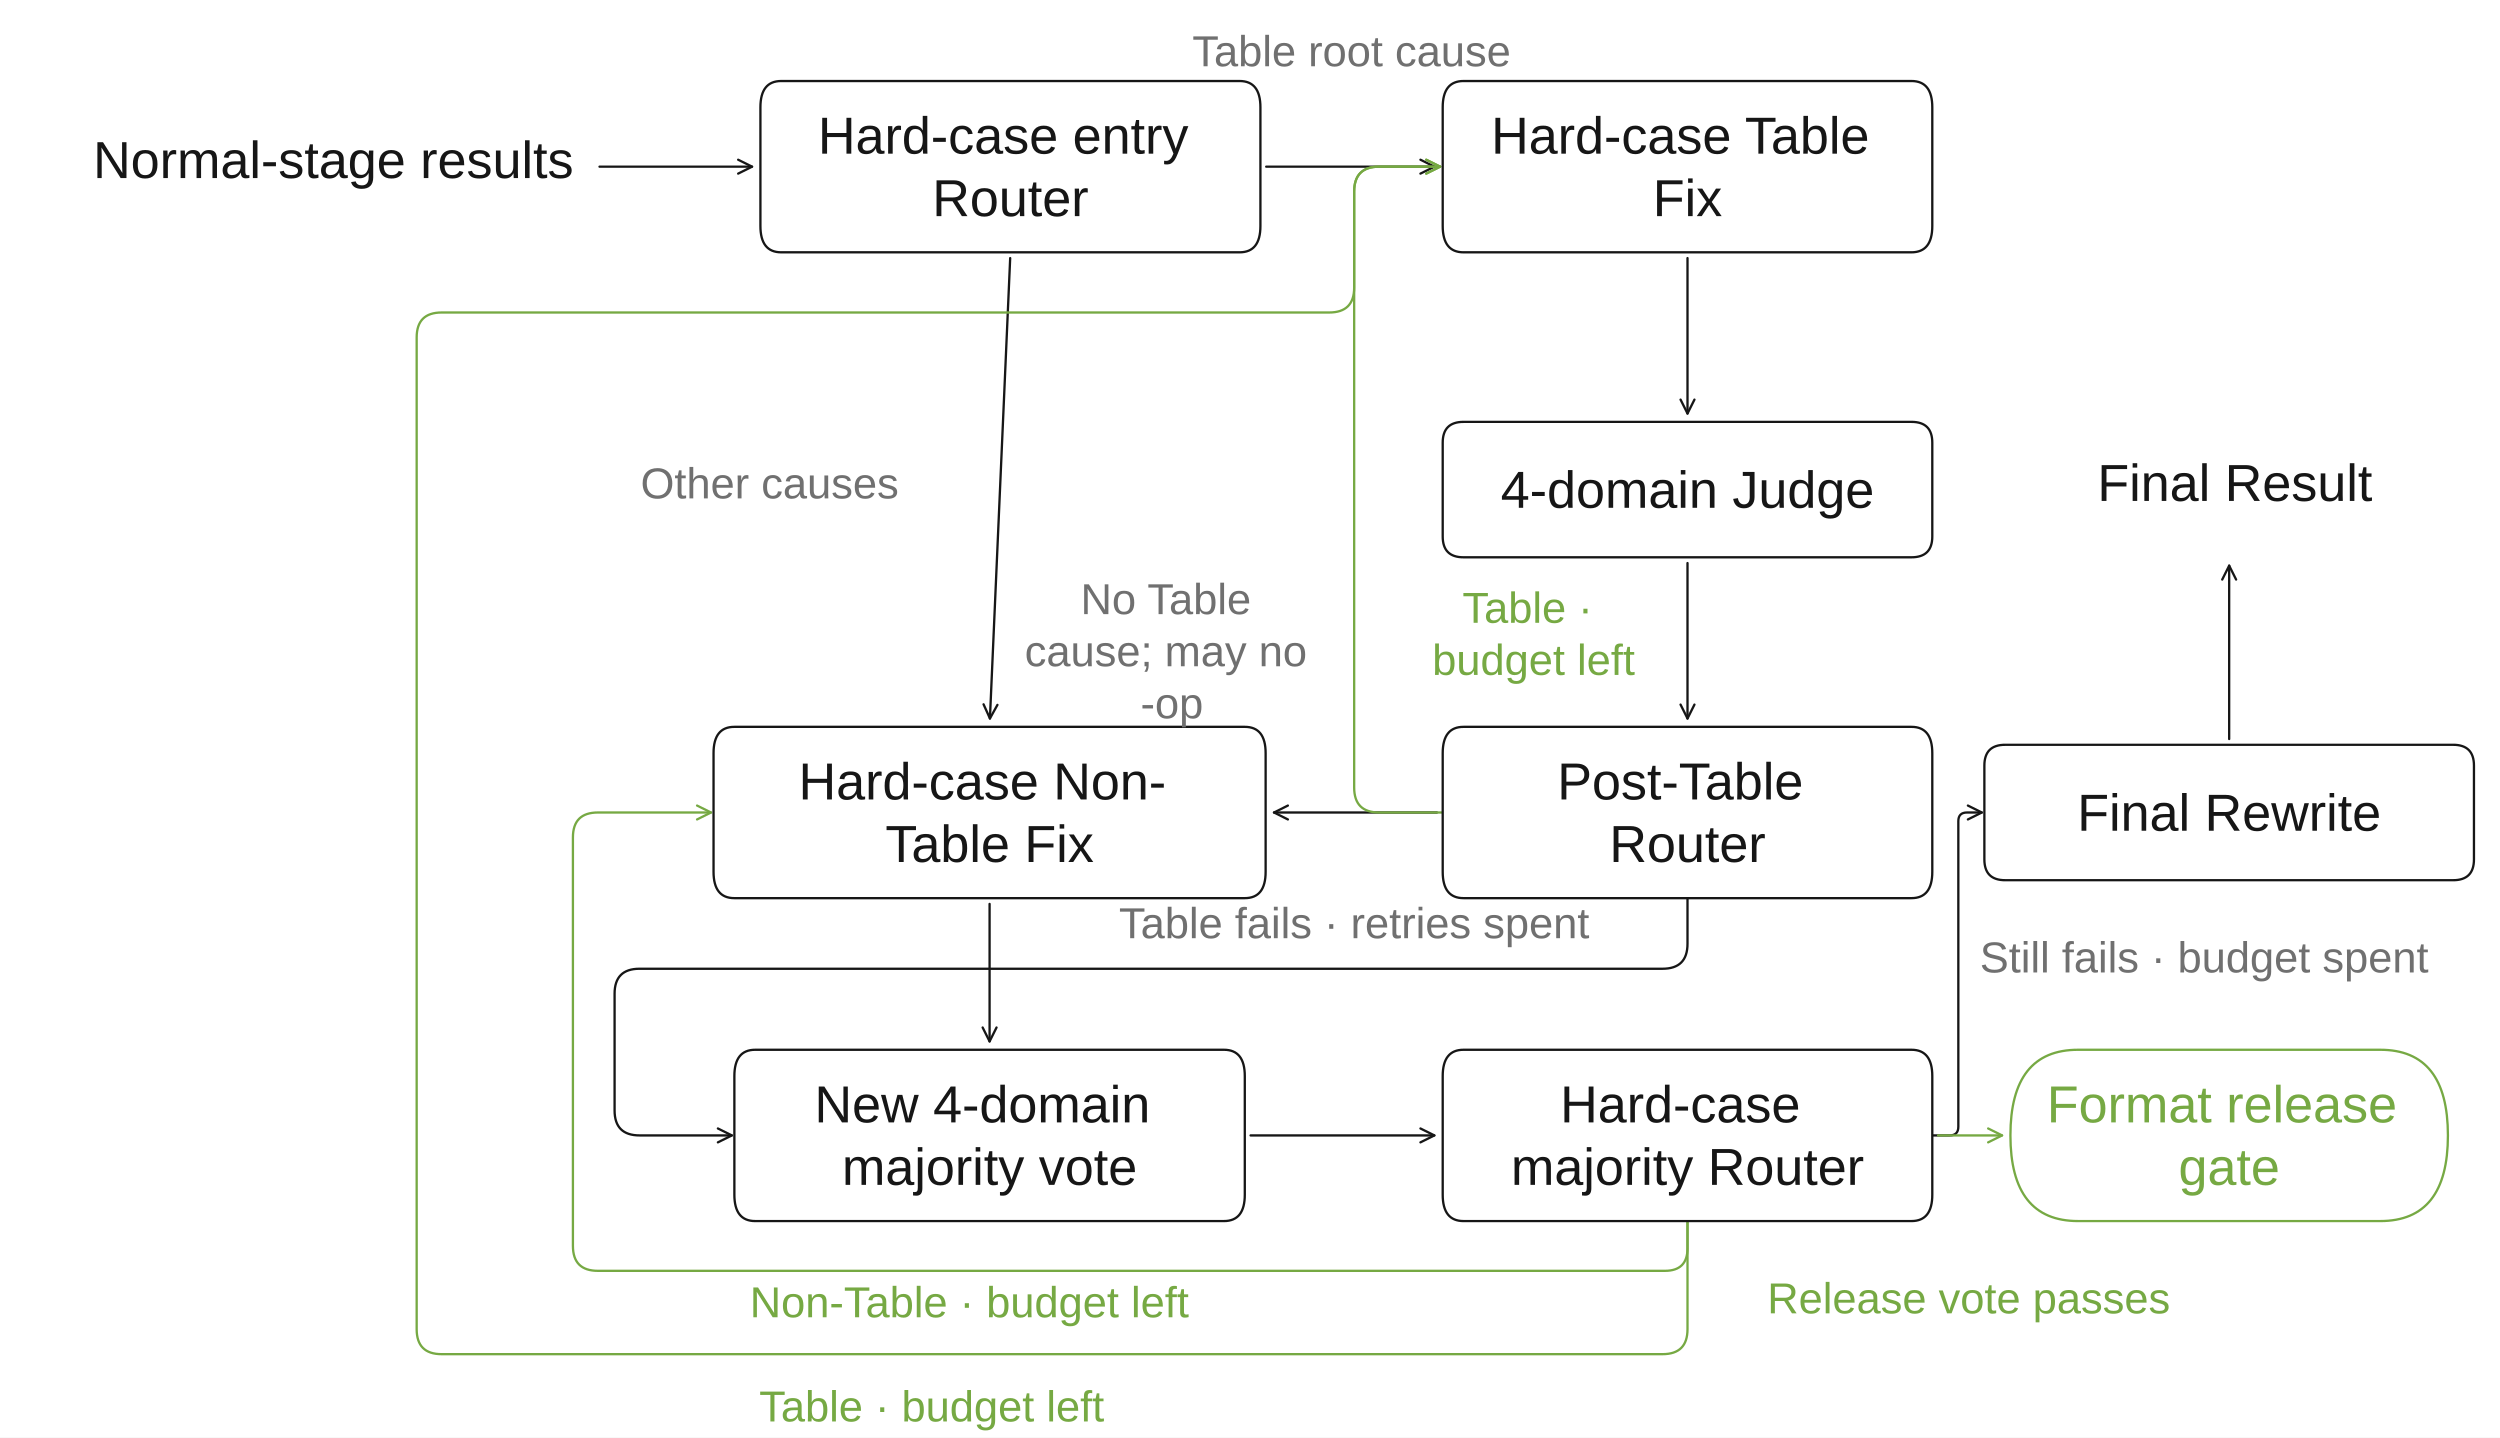
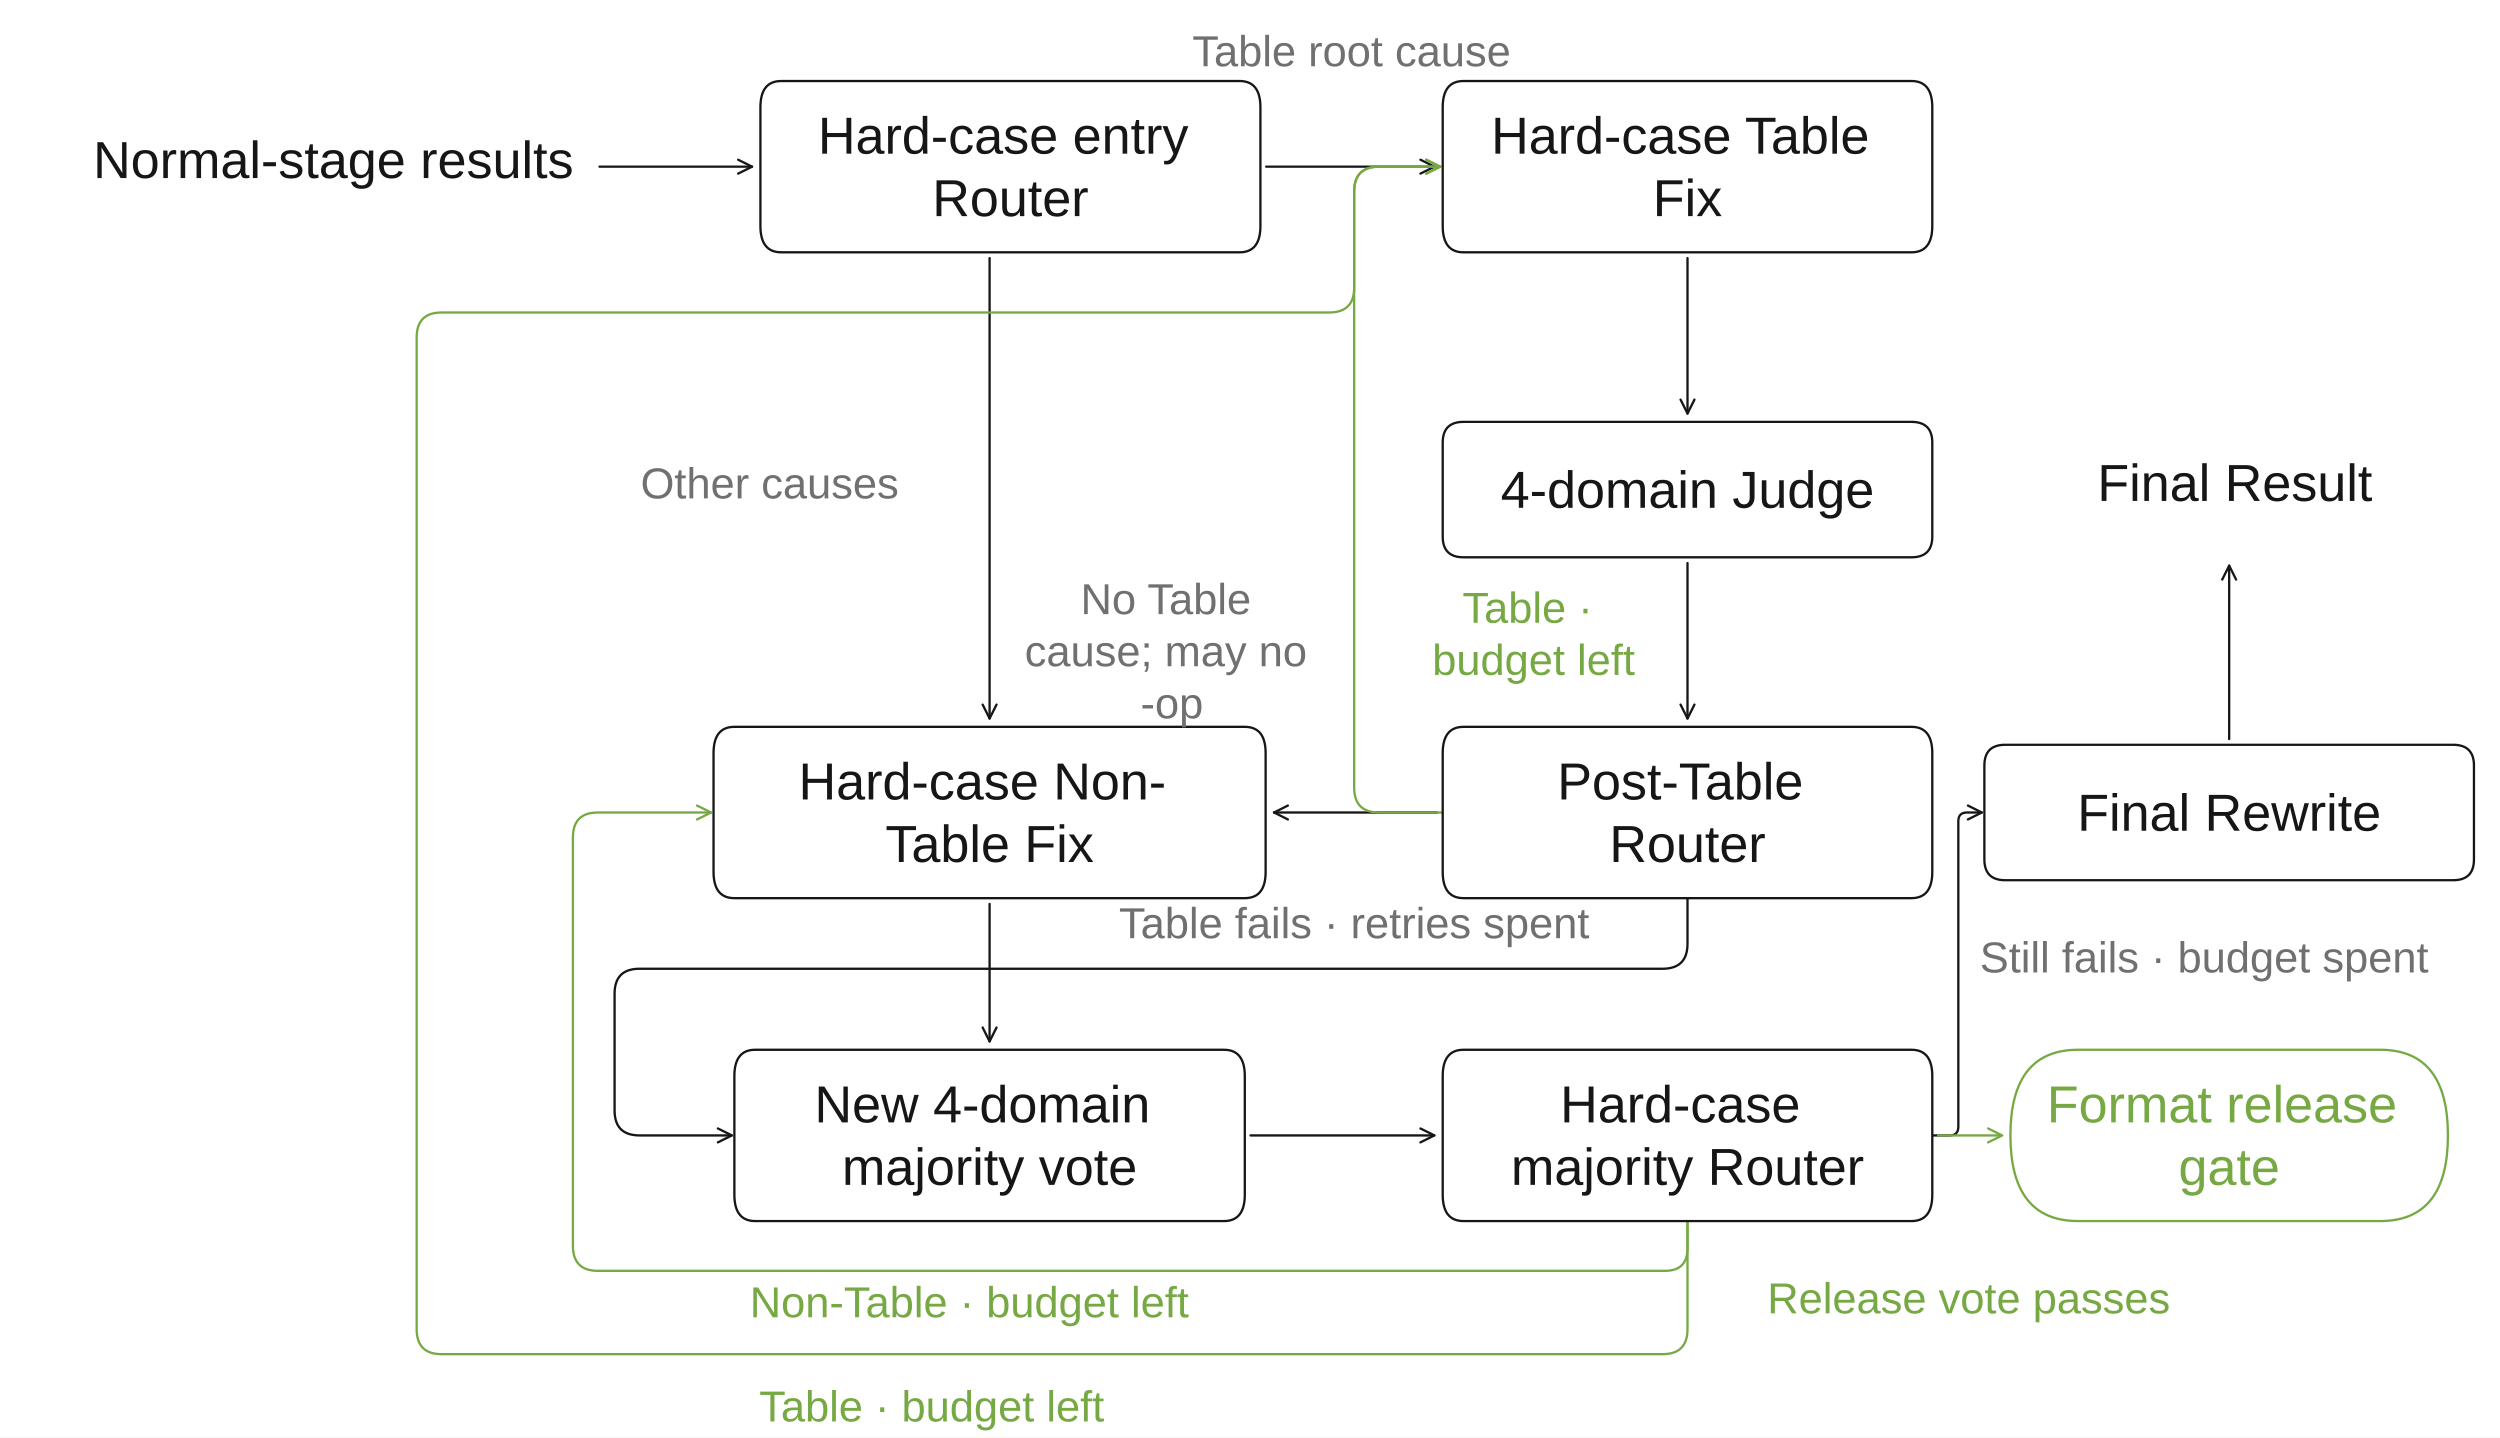
<svg xmlns="http://www.w3.org/2000/svg" width="864pt" height="496.8pt" viewBox="0 0 864 496.8" version="1.1" lang="en">
  <defs>
    <style type="text/css">*{stroke-linejoin: round; stroke-linecap: butt}</style>
  </defs>
  <g id="figure_1">
    <g id="patch_1">
      <path d="M 0 496.8  L 864 496.8  L 864 0  L 0 0  z " style="fill: #ffffff" />
    </g>
    <g id="axes_1">
      <g id="patch_2">
        <path d="M 207.2 57.6  Q 234.001 57.6 259.907 57.6  " clip-path="url(#pbb9af8949f)" style="fill: none; stroke: #161616; stroke-width: 0.8; stroke-linecap: round" />
        <path d="M 255.107 55.2  L 259.907 57.6  L 255.107 60  " clip-path="url(#pbb9af8949f)" style="fill: none; stroke: #161616; stroke-width: 0.8; stroke-linecap: round" />
      </g>
      <g id="patch_3">
        <path d="M 437.603 57.6  Q 467.102 57.6 495.706 57.6  " clip-path="url(#pbb9af8949f)" style="fill: none; stroke: #161616; stroke-width: 0.8; stroke-linecap: round" />
        <path d="M 490.906 55.2  L 495.706 57.6  L 490.906 60  " clip-path="url(#pbb9af8949f)" style="fill: none; stroke: #161616; stroke-width: 0.8; stroke-linecap: round" />
      </g>
      <g id="patch_4">
-         <path d="M 349.118 89.2  Q 345.6 169.201 342.118 248.308  " clip-path="url(#pbb9af8949f)" style="fill: none; stroke: #161616; stroke-width: 0.8; stroke-linecap: round" />
-         <path d="M 344.712 243.61  L 342.118 248.308  L 339.916 243.414  " clip-path="url(#pbb9af8949f)" style="fill: none; stroke: #161616; stroke-width: 0.8; stroke-linecap: round" />
+         <path data-axis="vertical" d="M 342 89.2  Q 342 169.201 342 248.308  " clip-path="url(#pbb9af8949f)" style="fill: none; stroke: #161616; stroke-width: 0.8; stroke-linecap: round" />
+         <path d="M 344.4 243.508  L 342 248.308  L 339.6 243.508  " clip-path="url(#pbb9af8949f)" style="fill: none; stroke: #161616; stroke-width: 0.8; stroke-linecap: round" />
      </g>
      <g id="patch_5">
        <path d="M 583.2 89.197  Q 583.2 113.4 583.2 142.908  " clip-path="url(#pbb9af8949f)" style="fill: none; stroke: #161616; stroke-width: 0.8; stroke-linecap: round" />
        <path d="M 585.6 138.108  L 583.2 142.908  L 580.8 138.108  " clip-path="url(#pbb9af8949f)" style="fill: none; stroke: #161616; stroke-width: 0.8; stroke-linecap: round" />
      </g>
      <g id="patch_6">
        <path d="M 583.2 194.597  Q 583.2 225 583.2 248.308  " clip-path="url(#pbb9af8949f)" style="fill: none; stroke: #161616; stroke-width: 0.8; stroke-linecap: round" />
        <path d="M 585.6 243.508  L 583.2 248.308  L 580.8 243.508  " clip-path="url(#pbb9af8949f)" style="fill: none; stroke: #161616; stroke-width: 0.8; stroke-linecap: round" />
      </g>
      <g id="patch_7">
        <path d="M 496.602 280.8  Q 468 280.8 440.293 280.8  " clip-path="url(#pbb9af8949f)" style="fill: none; stroke: #161616; stroke-width: 0.8; stroke-linecap: round" />
        <path d="M 445.093 283.2  L 440.293 280.8  L 445.093 278.4  " clip-path="url(#pbb9af8949f)" style="fill: none; stroke: #161616; stroke-width: 0.8; stroke-linecap: round" />
      </g>
      <g id="patch_8">
        <path d="M 583.2 310.4  L 583.2 326.16  Q 583.2 334.8 574.56 334.8  L 221.04 334.8  Q 212.4 334.8 212.4 343.44  L 212.4 383.76  Q 212.4 392.4 221.04 392.4  L 252.906 392.4  " clip-path="url(#pbb9af8949f)" style="fill: none; stroke: #161616; stroke-width: 0.8; stroke-linecap: round" />
        <path d="M 248.106 390  L 252.906 392.4  L 248.106 394.8  " clip-path="url(#pbb9af8949f)" style="fill: none; stroke: #161616; stroke-width: 0.8; stroke-linecap: round" />
      </g>
      <g id="patch_9">
        <path d="M 342 312.397  Q 342 336.6 342 359.908  " clip-path="url(#pbb9af8949f)" style="fill: none; stroke: #161616; stroke-width: 0.8; stroke-linecap: round" />
        <path d="M 344.4 355.108  L 342 359.908  L 339.6 355.108  " clip-path="url(#pbb9af8949f)" style="fill: none; stroke: #161616; stroke-width: 0.8; stroke-linecap: round" />
      </g>
      <g id="patch_10">
        <path d="M 432.2 392.4  Q 464.401 392.4 495.708 392.4  " clip-path="url(#pbb9af8949f)" style="fill: none; stroke: #161616; stroke-width: 0.8; stroke-linecap: round" />
        <path d="M 490.908 390  L 495.708 392.4  L 490.908 394.8  " clip-path="url(#pbb9af8949f)" style="fill: none; stroke: #161616; stroke-width: 0.8; stroke-linecap: round" />
      </g>
      <g id="patch_11">
        <path d="M 667.8 392.4  L 673.8 392.4  Q 676.8 392.4 676.8 389.4  L 676.8 283.8  Q 676.8 280.8 679.8 280.8  L 684.906 280.8  " clip-path="url(#pbb9af8949f)" style="fill: none; stroke: #161616; stroke-width: 0.8; stroke-linecap: round" />
        <path d="M 680.106 278.4  L 684.906 280.8  L 680.106 283.2  " clip-path="url(#pbb9af8949f)" style="fill: none; stroke: #161616; stroke-width: 0.8; stroke-linecap: round" />
      </g>
      <g id="patch_12">
        <path d="M 770.4 255.403  Q 770.4 225 770.4 195.492  " clip-path="url(#pbb9af8949f)" style="fill: none; stroke: #161616; stroke-width: 0.8; stroke-linecap: round" />
        <path d="M 768 200.292  L 770.4 195.492  L 772.8 200.292  " clip-path="url(#pbb9af8949f)" style="fill: none; stroke: #161616; stroke-width: 0.8; stroke-linecap: round" />
      </g>
      <g id="patch_13">
        <path d="M 669.801 392.4  Q 681.301 392.4 691.907 392.4  " clip-path="url(#pbb9af8949f)" style="fill: none; stroke: #76a943; stroke-width: 0.8; stroke-linecap: round" />
        <path d="M 687.107 390  L 691.907 392.4  L 687.107 394.8  " clip-path="url(#pbb9af8949f)" style="fill: none; stroke: #76a943; stroke-width: 0.8; stroke-linecap: round" />
      </g>
      <g id="patch_14">
        <path d="M 498.6 280.8  L 476.64 280.8  Q 468 280.8 468 272.16  L 468 66.24  Q 468 57.6 476.64 57.6  L 497.706 57.6  " clip-path="url(#pbb9af8949f)" style="fill: none; stroke: #76a943; stroke-width: 0.8; stroke-linecap: round" />
        <path d="M 492.906 55.2  L 497.706 57.6  L 492.906 60  " clip-path="url(#pbb9af8949f)" style="fill: none; stroke: #76a943; stroke-width: 0.8; stroke-linecap: round" />
      </g>
      <g id="patch_15">
        <path d="M 583.2 422  L 583.2 459.36  Q 583.2 468 574.56 468  L 152.64 468  Q 144 468 144 459.36  L 144 116.64  Q 144 108 152.64 108  L 459.36 108  Q 468 108 468 99.36  L 468 66.24  Q 468 57.6 476.64 57.6  L 497.706 57.6  " clip-path="url(#pbb9af8949f)" style="fill: none; stroke: #76a943; stroke-width: 0.8; stroke-linecap: round" />
        <path d="M 492.906 55.2  L 497.706 57.6  L 492.906 60  " clip-path="url(#pbb9af8949f)" style="fill: none; stroke: #76a943; stroke-width: 0.8; stroke-linecap: round" />
      </g>
      <g id="patch_16">
        <path d="M 583.2 422  L 583.2 431.4  Q 583.2 439.2 575.4 439.2  L 206.64 439.2  Q 198 439.2 198 430.56  L 198 289.44  Q 198 280.8 206.64 280.8  L 245.706 280.8  " clip-path="url(#pbb9af8949f)" style="fill: none; stroke: #76a943; stroke-width: 0.8; stroke-linecap: round" />
        <path d="M 240.906 278.4  L 245.706 280.8  L 240.906 283.2  " clip-path="url(#pbb9af8949f)" style="fill: none; stroke: #76a943; stroke-width: 0.8; stroke-linecap: round" />
      </g>
      <g id="patch_17">
        <path d="M 270 28  L 428.4 28  Q 435.6 28 435.6 37.108  L 435.6 78.092  Q 435.6 87.2 428.4 87.2  L 270 87.2  Q 262.8 87.2 262.8 78.092  L 262.8 37.108  Q 262.8 28 270 28  z " clip-path="url(#pbb9af8949f)" style="fill: #ffffff; stroke: #161616; stroke-width: 0.8; stroke-linejoin: miter" />
      </g>
      <g id="patch_18">
        <path d="M 505.8 28  L 660.6 28  Q 667.8 28 667.8 37.108  L 667.8 78.092  Q 667.8 87.2 660.6 87.2  L 505.8 87.2  Q 498.6 87.2 498.6 78.092  L 498.6 37.108  Q 498.6 28 505.8 28  z " clip-path="url(#pbb9af8949f)" style="fill: #ffffff; stroke: #161616; stroke-width: 0.8; stroke-linejoin: miter" />
      </g>
      <g id="patch_19">
        <path d="M 505.8 145.8  L 660.6 145.8  Q 667.8 145.8 667.8 153  L 667.8 185.4  Q 667.8 192.6 660.6 192.6  L 505.8 192.6  Q 498.6 192.6 498.6 185.4  L 498.6 153  Q 498.6 145.8 505.8 145.8  z " clip-path="url(#pbb9af8949f)" style="fill: #ffffff; stroke: #161616; stroke-width: 0.8; stroke-linejoin: miter" />
      </g>
      <g id="patch_20">
        <path d="M 505.8 251.2  L 660.6 251.2  Q 667.8 251.2 667.8 260.308  L 667.8 301.292  Q 667.8 310.4 660.6 310.4  L 505.8 310.4  Q 498.6 310.4 498.6 301.292  L 498.6 260.308  Q 498.6 251.2 505.8 251.2  z " clip-path="url(#pbb9af8949f)" style="fill: #ffffff; stroke: #161616; stroke-width: 0.8; stroke-linejoin: miter" />
      </g>
      <g id="patch_21">
        <path d="M 253.8 251.2  L 430.2 251.2  Q 437.4 251.2 437.4 260.308  L 437.4 301.292  Q 437.4 310.4 430.2 310.4  L 253.8 310.4  Q 246.6 310.4 246.6 301.292  L 246.6 260.308  Q 246.6 251.2 253.8 251.2  z " clip-path="url(#pbb9af8949f)" style="fill: #ffffff; stroke: #161616; stroke-width: 0.8; stroke-linejoin: miter" />
      </g>
      <g id="patch_22">
        <path d="M 261 362.8  L 423 362.8  Q 430.2 362.8 430.2 371.908  L 430.2 412.892  Q 430.2 422 423 422  L 261 422  Q 253.8 422 253.8 412.892  L 253.8 371.908  Q 253.8 362.8 261 362.8  z " clip-path="url(#pbb9af8949f)" style="fill: #ffffff; stroke: #161616; stroke-width: 0.8; stroke-linejoin: miter" />
      </g>
      <g id="patch_23">
        <path d="M 505.8 362.8  L 660.6 362.8  Q 667.8 362.8 667.8 371.908  L 667.8 412.892  Q 667.8 422 660.6 422  L 505.8 422  Q 498.6 422 498.6 412.892  L 498.6 371.908  Q 498.6 362.8 505.8 362.8  z " clip-path="url(#pbb9af8949f)" style="fill: #ffffff; stroke: #161616; stroke-width: 0.8; stroke-linejoin: miter" />
      </g>
      <g id="patch_24">
        <path d="M 693 257.4  L 847.8 257.4  Q 855 257.4 855 264.6  L 855 297  Q 855 304.2 847.8 304.2  L 693 304.2  Q 685.8 304.2 685.8 297  L 685.8 264.6  Q 685.8 257.4 693 257.4  z " clip-path="url(#pbb9af8949f)" style="fill: #ffffff; stroke: #161616; stroke-width: 0.8; stroke-linejoin: miter" />
      </g>
      <g id="patch_25">
        <path d="M 718.2 362.8  L 822.6 362.8  Q 846 362.8 846 392.4  L 846 392.4  Q 846 422 822.6 422  L 718.2 422  Q 694.8 422 694.8 392.4  L 694.8 392.4  Q 694.8 362.8 718.2 362.8  z " clip-path="url(#pbb9af8949f)" style="fill: #ffffff; stroke: #76a943; stroke-width: 0.8; stroke-linejoin: miter" />
      </g>
      <g id="text_1">
        <text x="115.2" y="61.533" font-size="18" font-family="Arial, PingFang SC, Hiragino Sans, Microsoft YaHei, sans-serif" fill="#161616" aria-label="Normal-stage results" data-type-role="primary" text-anchor="middle">
          <tspan x="115.2" dy="0">Normal-stage results</tspan>
        </text>
      </g>
      <g id="text_2">
        <text x="349.2" y="53.1" font-size="18" font-family="Arial, PingFang SC, Hiragino Sans, Microsoft YaHei, sans-serif" fill="#161616" data-node-box="patch_17" aria-label="Hard-case entry Router" data-type-role="primary" text-anchor="middle">
          <tspan x="349.2" dy="0">Hard-case entry </tspan>
          <tspan x="349.2" dy="21.6">Router</tspan>
        </text>
      </g>
      <g id="text_3">
        <text x="583.2" y="53.1" font-size="18" font-family="Arial, PingFang SC, Hiragino Sans, Microsoft YaHei, sans-serif" fill="#161616" data-node-box="patch_18" aria-label="Hard-case Table Fix" data-type-role="primary" text-anchor="middle">
          <tspan x="583.2" dy="0">Hard-case Table </tspan>
          <tspan x="583.2" dy="21.6">Fix</tspan>
        </text>
      </g>
      <g id="text_4">
        <text x="583.2" y="175.5" font-size="18" font-family="Arial, PingFang SC, Hiragino Sans, Microsoft YaHei, sans-serif" fill="#161616" data-node-box="patch_19" aria-label="4-domain Judge" data-type-role="primary" text-anchor="middle">
          <tspan x="583.2" dy="0">4-domain Judge</tspan>
        </text>
      </g>
      <g id="text_5">
        <text x="583.2" y="276.3" font-size="18" font-family="Arial, PingFang SC, Hiragino Sans, Microsoft YaHei, sans-serif" fill="#161616" data-node-box="patch_20" aria-label="Post-Table Router" data-type-role="primary" text-anchor="middle">
          <tspan x="583.2" dy="0">Post-Table </tspan>
          <tspan x="583.2" dy="21.6">Router</tspan>
        </text>
      </g>
      <g id="text_6">
        <text x="342" y="276.3" font-size="18" font-family="Arial, PingFang SC, Hiragino Sans, Microsoft YaHei, sans-serif" fill="#161616" data-node-box="patch_21" aria-label="Hard-case Non-Table Fix" data-type-role="primary" text-anchor="middle">
          <tspan x="342" dy="0">Hard-case Non- </tspan>
          <tspan x="342" dy="21.6">Table Fix</tspan>
        </text>
      </g>
      <g id="text_7">
        <text x="342" y="387.9" font-size="18" font-family="Arial, PingFang SC, Hiragino Sans, Microsoft YaHei, sans-serif" fill="#161616" data-node-box="patch_22" aria-label="New 4-domain majority vote" data-type-role="primary" text-anchor="middle">
          <tspan x="342" dy="0">New 4-domain </tspan>
          <tspan x="342" dy="21.6">majority vote</tspan>
        </text>
      </g>
      <g id="text_8">
        <text x="583.2" y="387.9" font-size="18" font-family="Arial, PingFang SC, Hiragino Sans, Microsoft YaHei, sans-serif" fill="#161616" data-node-box="patch_23" aria-label="Hard-case majority Router" data-type-role="primary" text-anchor="middle">
          <tspan x="583.2" dy="0">Hard-case </tspan>
          <tspan x="583.2" dy="21.6">majority Router</tspan>
        </text>
      </g>
      <g id="text_9">
        <text x="770.4" y="287.1" font-size="18" font-family="Arial, PingFang SC, Hiragino Sans, Microsoft YaHei, sans-serif" fill="#161616" data-node-box="patch_24" aria-label="Final Rewrite" data-type-role="primary" text-anchor="middle">
          <tspan x="770.4" dy="0">Final Rewrite</tspan>
        </text>
      </g>
      <g id="text_10">
        <text x="772.36" y="173.133" font-size="18" font-family="Arial, PingFang SC, Hiragino Sans, Microsoft YaHei, sans-serif" fill="#161616" aria-label="Final Result" data-type-role="primary" text-anchor="middle">
          <tspan x="772.36" dy="0">Final Result</tspan>
        </text>
      </g>
      <g id="text_11">
        <text x="770.4" y="387.9" font-size="18" font-family="Arial, PingFang SC, Hiragino Sans, Microsoft YaHei, sans-serif" fill="#76a943" data-node-box="patch_25" aria-label="Format release gate" data-type-role="primary" text-anchor="middle">
          <tspan x="770.4" dy="0">Format release </tspan>
          <tspan x="770.4" dy="21.6">gate</tspan>
        </text>
      </g>
      <g id="text_12">
        <text x="467.1" y="22.9" font-size="15" font-family="Arial, PingFang SC, Hiragino Sans, Microsoft YaHei, sans-serif" fill="#707070" aria-label="Table root cause" data-type-role="secondary" text-anchor="middle">
          <tspan x="467.1" dy="0">Table root cause</tspan>
        </text>
      </g>
      <g id="text_13">
        <text x="266" y="172.25" font-size="15" font-family="Arial, PingFang SC, Hiragino Sans, Microsoft YaHei, sans-serif" fill="#707070" data-layout-label="true" aria-label="Other causes" data-type-role="secondary" text-anchor="middle">
          <tspan x="266" dy="0">Other causes</tspan>
        </text>
      </g>
      <g id="text_14">
        <text x="405" y="212.25" font-size="15" font-family="Arial, PingFang SC, Hiragino Sans, Microsoft YaHei, sans-serif" fill="#707070" data-layout-label="true" aria-label="No Table cause; may no-op" data-type-role="secondary" text-anchor="middle">
          <tspan x="405" dy="0">No Table </tspan>
          <tspan x="405" dy="18">cause; may no </tspan>
          <tspan x="405" dy="18">-op</tspan>
        </text>
      </g>
      <g id="text_15">
        <text x="468" y="324.25" font-size="15" font-family="Arial, PingFang SC, Hiragino Sans, Microsoft YaHei, sans-serif" fill="#707070" data-layout-label="true" aria-label="Table fails · retries spent" data-type-role="secondary" text-anchor="middle">
          <tspan x="468" dy="0">Table fails · retries spent</tspan>
        </text>
      </g>
      <g id="text_16">
        <text x="761.76" y="336.078" font-size="15" font-family="Arial, PingFang SC, Hiragino Sans, Microsoft YaHei, sans-serif" fill="#707070" aria-label="Still fails · budget spent" data-type-role="secondary" text-anchor="middle">
          <tspan x="761.76" dy="0">Still fails · budget spent</tspan>
        </text>
      </g>
      <g id="text_17">
        <text x="680.4" y="453.9" font-size="15" font-family="Arial, PingFang SC, Hiragino Sans, Microsoft YaHei, sans-serif" fill="#76a943" aria-label="Release vote passes" data-type-role="secondary" text-anchor="middle">
          <tspan x="680.4" dy="0">Release vote passes</tspan>
        </text>
      </g>
      <g id="text_18">
        <text x="530" y="215.25" font-size="15" font-family="Arial, PingFang SC, Hiragino Sans, Microsoft YaHei, sans-serif" fill="#76a943" data-layout-label="true" aria-label="Table · budget left" data-type-role="secondary" text-anchor="middle">
          <tspan x="530" dy="0">Table · </tspan>
          <tspan x="530" dy="18">budget left</tspan>
        </text>
      </g>
      <g id="text_19">
        <text x="322" y="491.25" font-size="15" font-family="Arial, PingFang SC, Hiragino Sans, Microsoft YaHei, sans-serif" fill="#76a943" data-layout-label="true" aria-label="Table · budget left" data-type-role="secondary" text-anchor="middle">
          <tspan x="322" dy="0">Table · budget left</tspan>
        </text>
      </g>
      <g id="text_20">
        <text x="335" y="455.25" font-size="15" font-family="Arial, PingFang SC, Hiragino Sans, Microsoft YaHei, sans-serif" fill="#76a943" data-layout-label="true" aria-label="Non-Table · budget left" data-type-role="secondary" text-anchor="middle">
          <tspan x="335" dy="0">Non-Table · budget left</tspan>
        </text>
      </g>
    </g>
  </g>
  <defs>
    <clipPath id="pbb9af8949f">
      <rect x="0" y="0" width="864" height="496.8" />
    </clipPath>
  </defs>
</svg>
